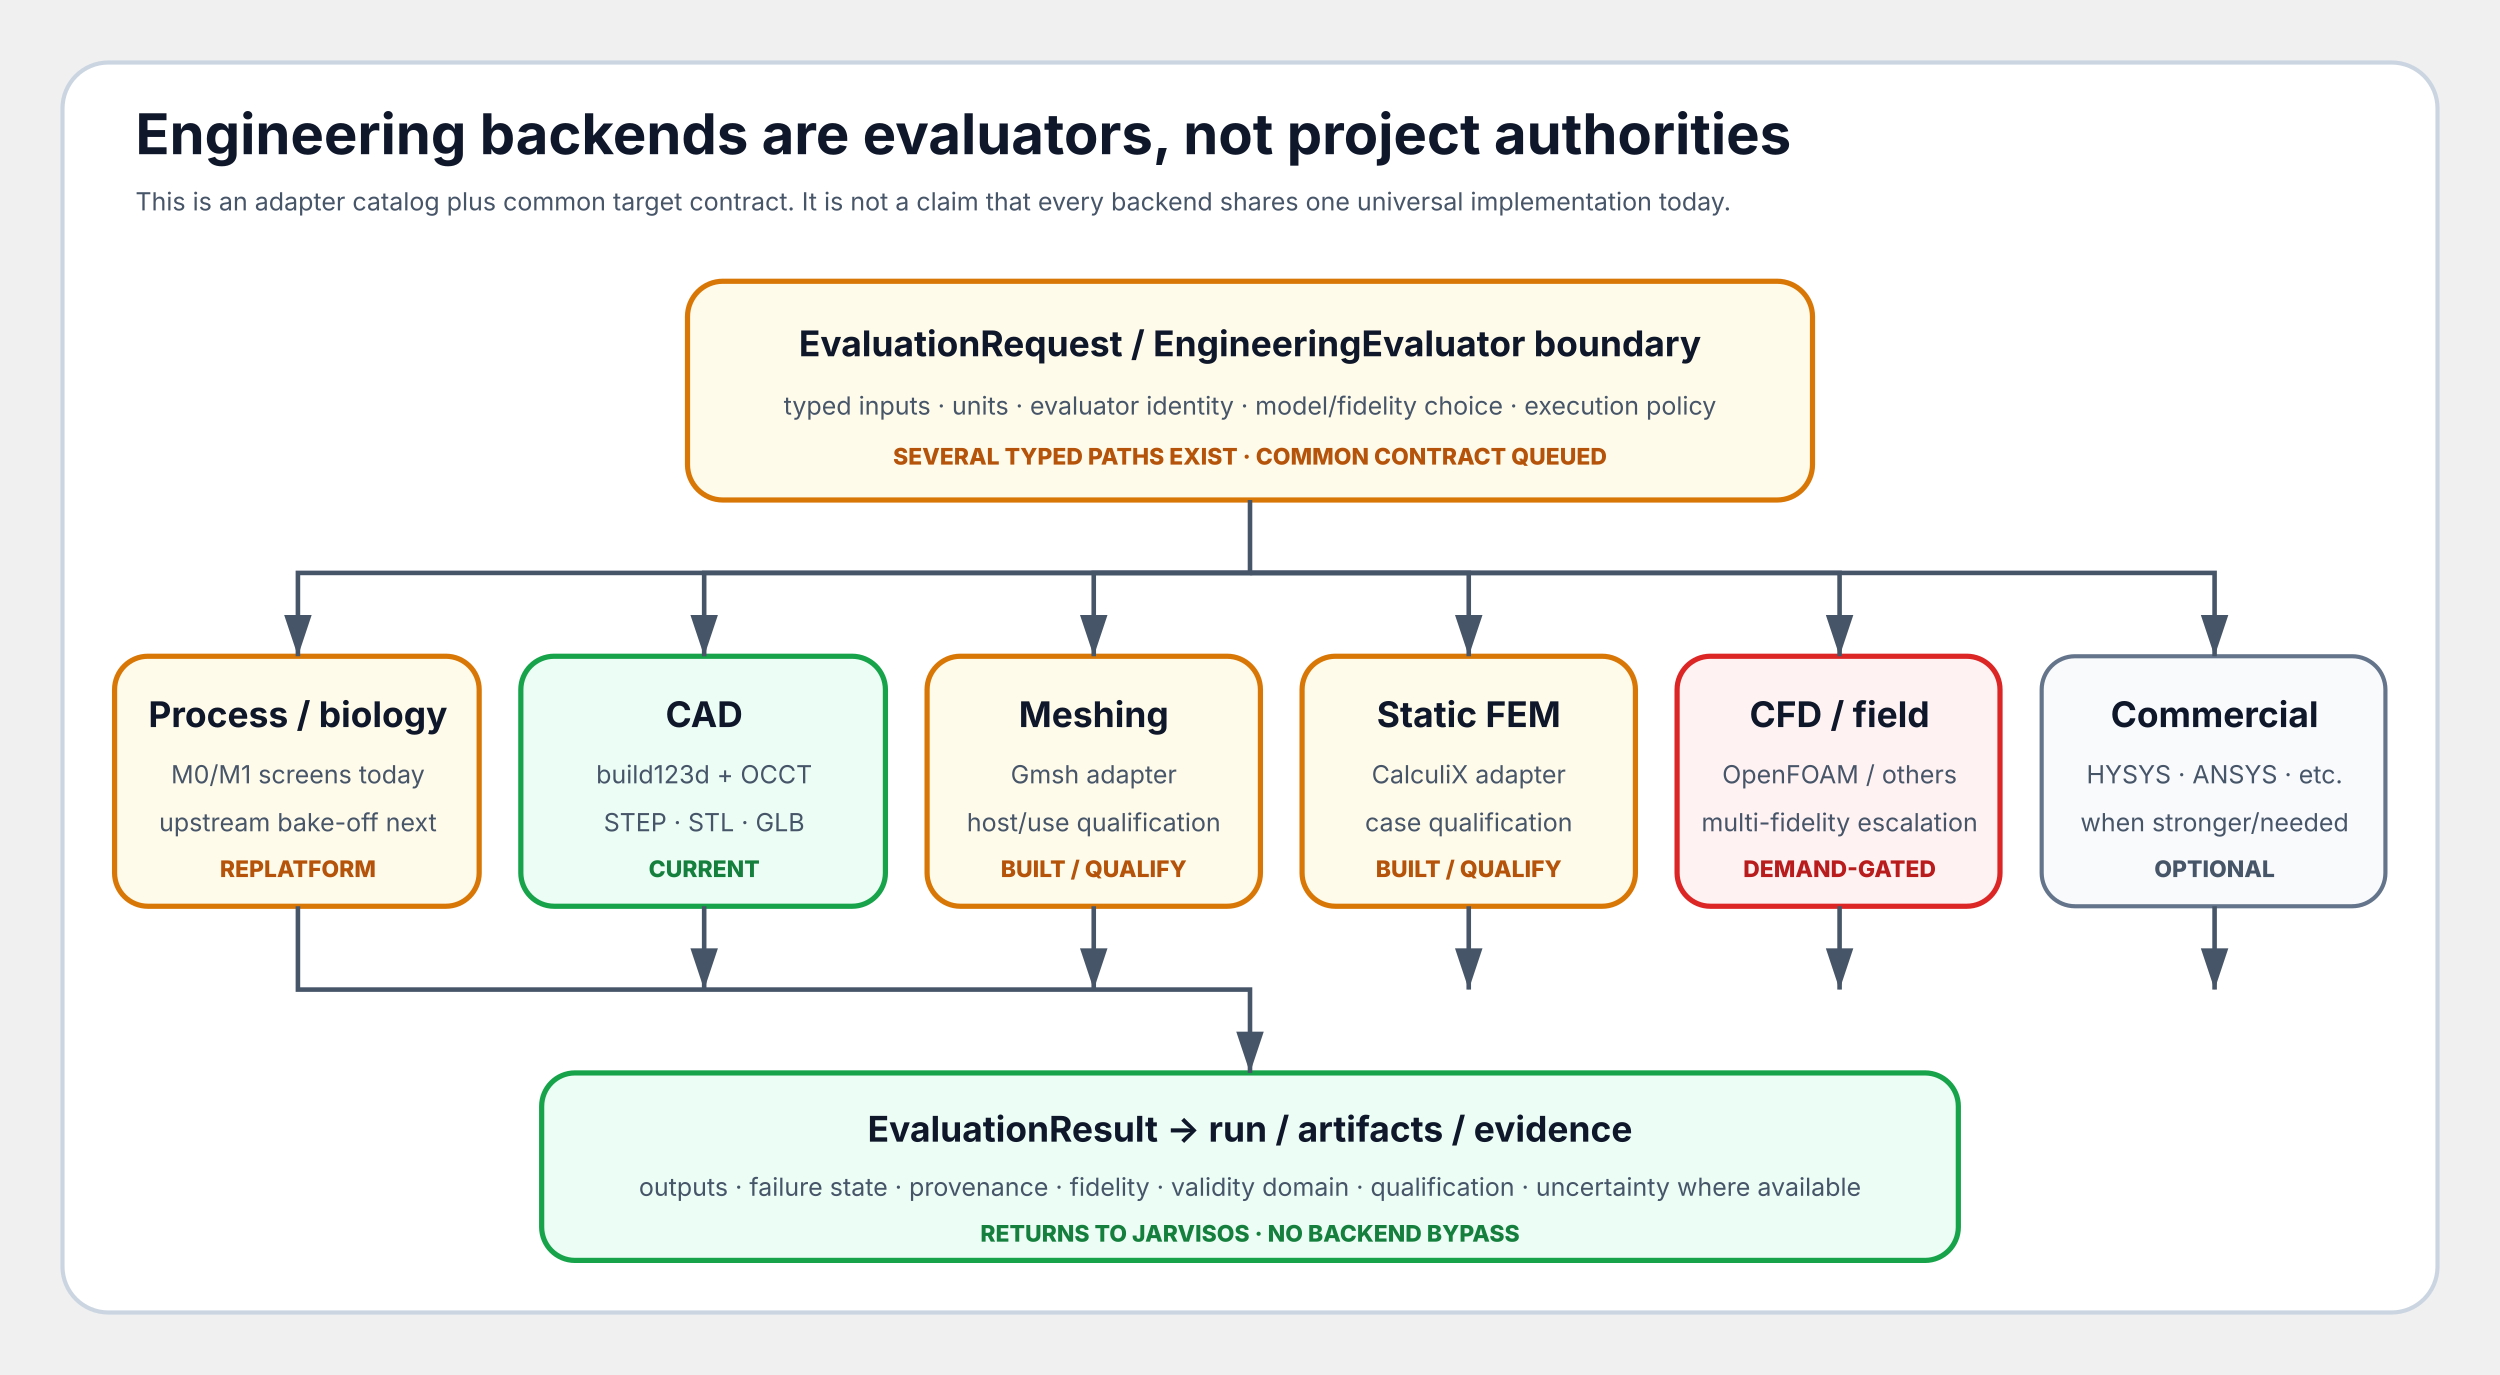
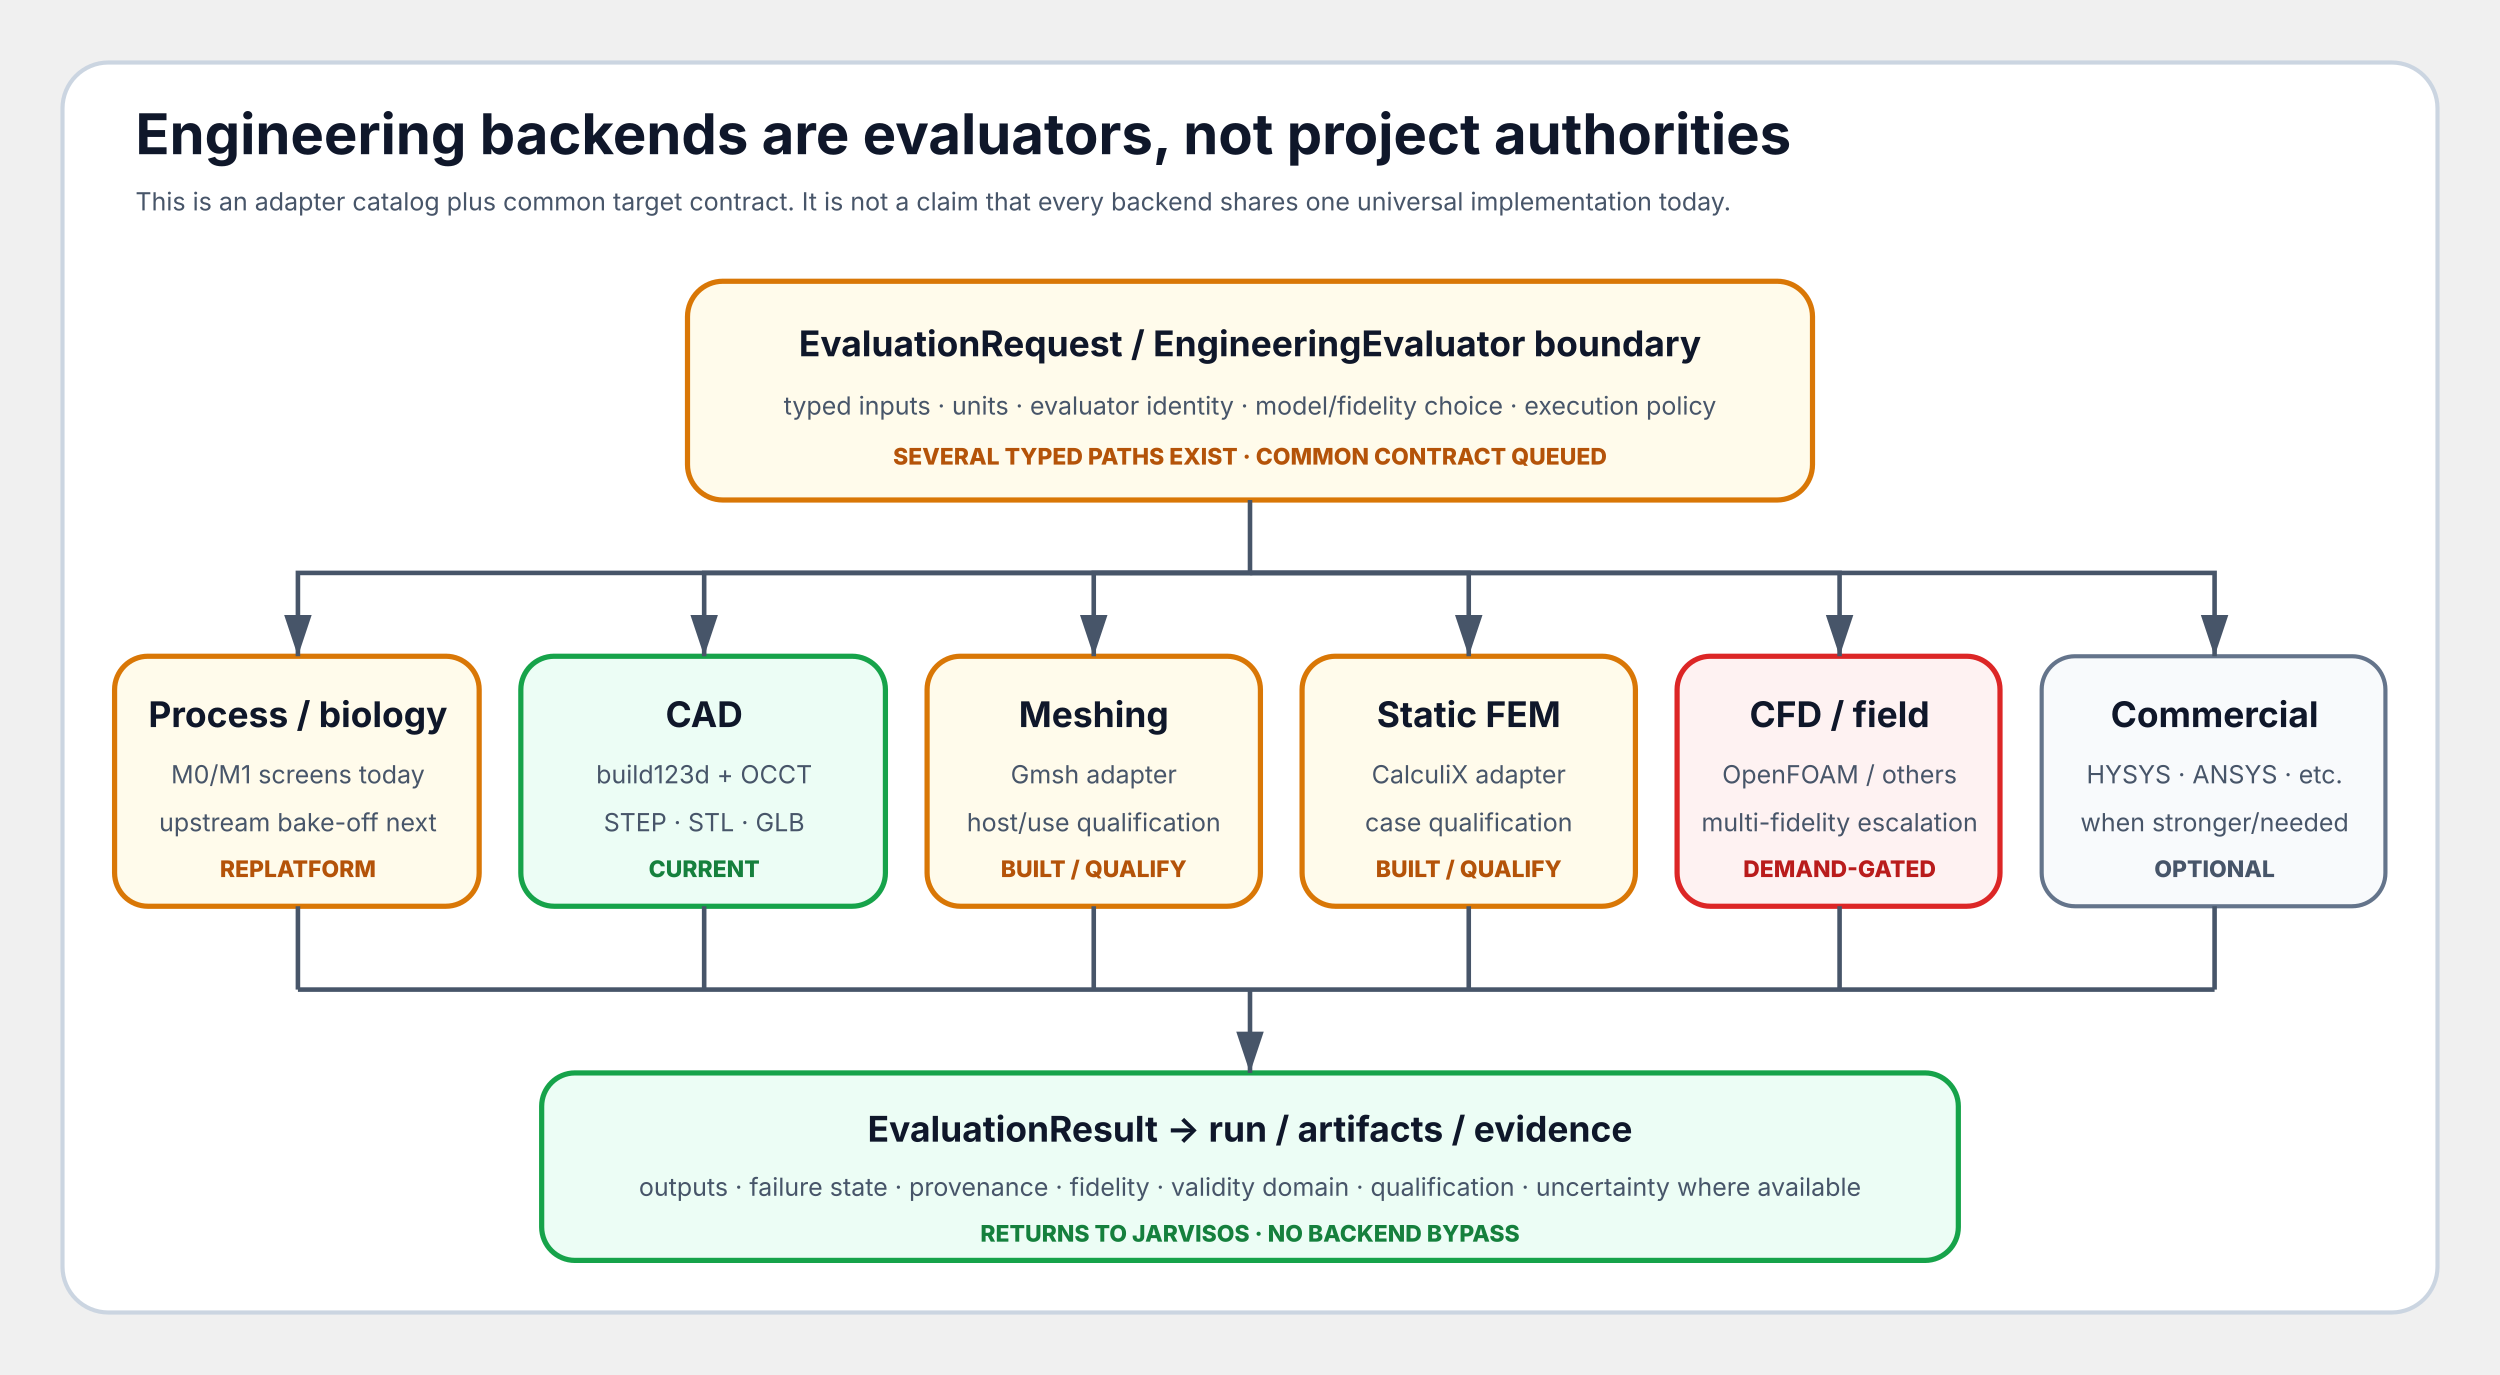
<svg xmlns="http://www.w3.org/2000/svg" width="1200" height="660" viewBox="0 0 1200 660" role="img" aria-labelledby="title desc">
  <defs>
    <marker id="arrow" markerWidth="10" markerHeight="10" refX="9" refY="3" orient="auto">
      <path d="M0,0 L0,6 L9,3 z" fill="#475569" />
    </marker>
-     <style>.frame{fill:#fff;stroke:#cbd5e1;stroke-width:2}.implemented{fill:#ecfdf5;stroke:#16a34a;stroke-width:2.5}.partial{fill:#fffbeb;stroke:#d97706;stroke-width:2.5}.planned{fill:#eff6ff;stroke:#0284c7;stroke-width:2.5}.research{fill:#fef2f2;stroke:#dc2626;stroke-width:2.5}.optional{fill:#f8fafc;stroke:#64748b;stroke-width:2}.title{font-family:system-ui,-apple-system,"Segoe UI",sans-serif;fill:#0f172a;font-size:27px;font-weight:750}.boxTitle{font-family:system-ui,-apple-system,"Segoe UI",sans-serif;fill:#0f172a;font-size:17px;font-weight:700}.sub{font-family:system-ui,-apple-system,"Segoe UI",sans-serif;fill:#475569;font-size:12px}.tag{font-family:system-ui,-apple-system,"Segoe UI",sans-serif;font-size:11px;font-weight:800}.line{stroke:#475569;stroke-width:2.2;fill:none;marker-end:url(#arrow)}</style>
+     <style>.frame{fill:#fff;stroke:#cbd5e1;stroke-width:2}.implemented{fill:#ecfdf5;stroke:#16a34a;stroke-width:2.5}.partial{fill:#fffbeb;stroke:#d97706;stroke-width:2.5}.planned{fill:#eff6ff;stroke:#0284c7;stroke-width:2.5}.research{fill:#fef2f2;stroke:#dc2626;stroke-width:2.5}.optional{fill:#f8fafc;stroke:#64748b;stroke-width:2}.title{font-family:system-ui,-apple-system,"Segoe UI",sans-serif;fill:#0f172a;font-size:27px;font-weight:750}.boxTitle{font-family:system-ui,-apple-system,"Segoe UI",sans-serif;fill:#0f172a;font-size:17px;font-weight:700}.sub{font-family:system-ui,-apple-system,"Segoe UI",sans-serif;fill:#475569;font-size:12px}.tag{font-family:system-ui,-apple-system,"Segoe UI",sans-serif;font-size:11px;font-weight:800}.line{stroke:#475569;stroke-width:2.2;fill:none;marker-end:url(#arrow)}.bus{stroke:#475569;stroke-width:2.2;fill:none}</style>
  </defs>
  <rect x="30" y="30" width="1140" height="600" rx="22" class="frame" />
  <text x="65" y="74" class="title">Engineering backends are evaluators, not project authorities</text>
  <text x="65" y="101" class="sub">This is an adapter catalog plus common target contract. It is not a claim that every backend shares one universal implementation today.</text>
  <rect x="330" y="135" width="540" height="105" rx="17" class="partial" />
  <text x="600" y="171" text-anchor="middle" class="boxTitle">EvaluationRequest / EngineeringEvaluator boundary</text>
  <text x="600" y="199" text-anchor="middle" class="sub">typed inputs · units · evaluator identity · model/fidelity choice · execution policy</text>
  <text x="600" y="223" text-anchor="middle" class="tag" fill="#b45309">SEVERAL TYPED PATHS EXIST · COMMON CONTRACT QUEUED</text>
  <rect x="55" y="315" width="175" height="120" rx="16" class="partial" />
  <text x="143" y="349" text-anchor="middle" class="boxTitle">Process / biology</text>
  <text x="143" y="376" text-anchor="middle" class="sub">M0/M1 screens today</text>
  <text x="143" y="399" text-anchor="middle" class="sub">upstream bake-off next</text>
  <text x="143" y="421" text-anchor="middle" class="tag" fill="#b45309">REPLATFORM</text>
  <rect x="250" y="315" width="175" height="120" rx="16" class="implemented" />
  <text x="338" y="349" text-anchor="middle" class="boxTitle">CAD</text>
  <text x="338" y="376" text-anchor="middle" class="sub">build123d + OCCT</text>
  <text x="338" y="399" text-anchor="middle" class="sub">STEP · STL · GLB</text>
  <text x="338" y="421" text-anchor="middle" class="tag" fill="#15803d">CURRENT</text>
  <rect x="445" y="315" width="160" height="120" rx="16" class="partial" />
  <text x="525" y="349" text-anchor="middle" class="boxTitle">Meshing</text>
  <text x="525" y="376" text-anchor="middle" class="sub">Gmsh adapter</text>
  <text x="525" y="399" text-anchor="middle" class="sub">host/use qualification</text>
  <text x="525" y="421" text-anchor="middle" class="tag" fill="#b45309">BUILT / QUALIFY</text>
  <rect x="625" y="315" width="160" height="120" rx="16" class="partial" />
  <text x="705" y="349" text-anchor="middle" class="boxTitle">Static FEM</text>
  <text x="705" y="376" text-anchor="middle" class="sub">CalculiX adapter</text>
  <text x="705" y="399" text-anchor="middle" class="sub">case qualification</text>
  <text x="705" y="421" text-anchor="middle" class="tag" fill="#b45309">BUILT / QUALIFY</text>
  <rect x="805" y="315" width="155" height="120" rx="16" class="research" />
  <text x="883" y="349" text-anchor="middle" class="boxTitle">CFD / field</text>
  <text x="883" y="376" text-anchor="middle" class="sub">OpenFOAM / others</text>
  <text x="883" y="399" text-anchor="middle" class="sub">multi-fidelity escalation</text>
  <text x="883" y="421" text-anchor="middle" class="tag" fill="#b91c1c">DEMAND-GATED</text>
  <rect x="980" y="315" width="165" height="120" rx="16" class="optional" />
  <text x="1063" y="349" text-anchor="middle" class="boxTitle">Commercial</text>
  <text x="1063" y="376" text-anchor="middle" class="sub">HYSYS · ANSYS · etc.</text>
  <text x="1063" y="399" text-anchor="middle" class="sub">when stronger/needed</text>
  <text x="1063" y="421" text-anchor="middle" class="tag" fill="#475569">OPTIONAL</text>
  <path d="M600 240 V275 H143 V315" class="line" />
  <path d="M600 275 H338 V315" class="line" />
  <path d="M600 275 H525 V315" class="line" />
  <path d="M600 275 H705 V315" class="line" />
  <path d="M600 275 H883 V315" class="line" />
  <path d="M600 275 H1063 V315" class="line" />
  <rect x="260" y="515" width="680" height="90" rx="16" class="implemented" />
  <text x="600" y="548" text-anchor="middle" class="boxTitle">EvaluationResult → run / artifacts / evidence</text>
  <text x="600" y="574" text-anchor="middle" class="sub">outputs · failure state · provenance · fidelity · validity domain · qualification · uncertainty where available</text>
  <text x="600" y="596" text-anchor="middle" class="tag" fill="#15803d">RETURNS TO JARVISOS · NO BACKEND BYPASS</text>
-   <path d="M143 435 V475 H600 V515" class="line" />
-   <path d="M338 435 V475" class="line" />
-   <path d="M525 435 V475" class="line" />
-   <path d="M705 435 V475" class="line" />
-   <path d="M883 435 V475" class="line" />
-   <path d="M1063 435 V475" class="line" />
+   <path d="M143 435 V475" class="bus" />
+   <path d="M338 435 V475" class="bus" />
+   <path d="M525 435 V475" class="bus" />
+   <path d="M705 435 V475" class="bus" />
+   <path d="M883 435 V475" class="bus" />
+   <path d="M1063 435 V475" class="bus" />
+   <path d="M143 475 H1063" class="bus" />
+   <path d="M600 475 V515" class="line" />
</svg>
